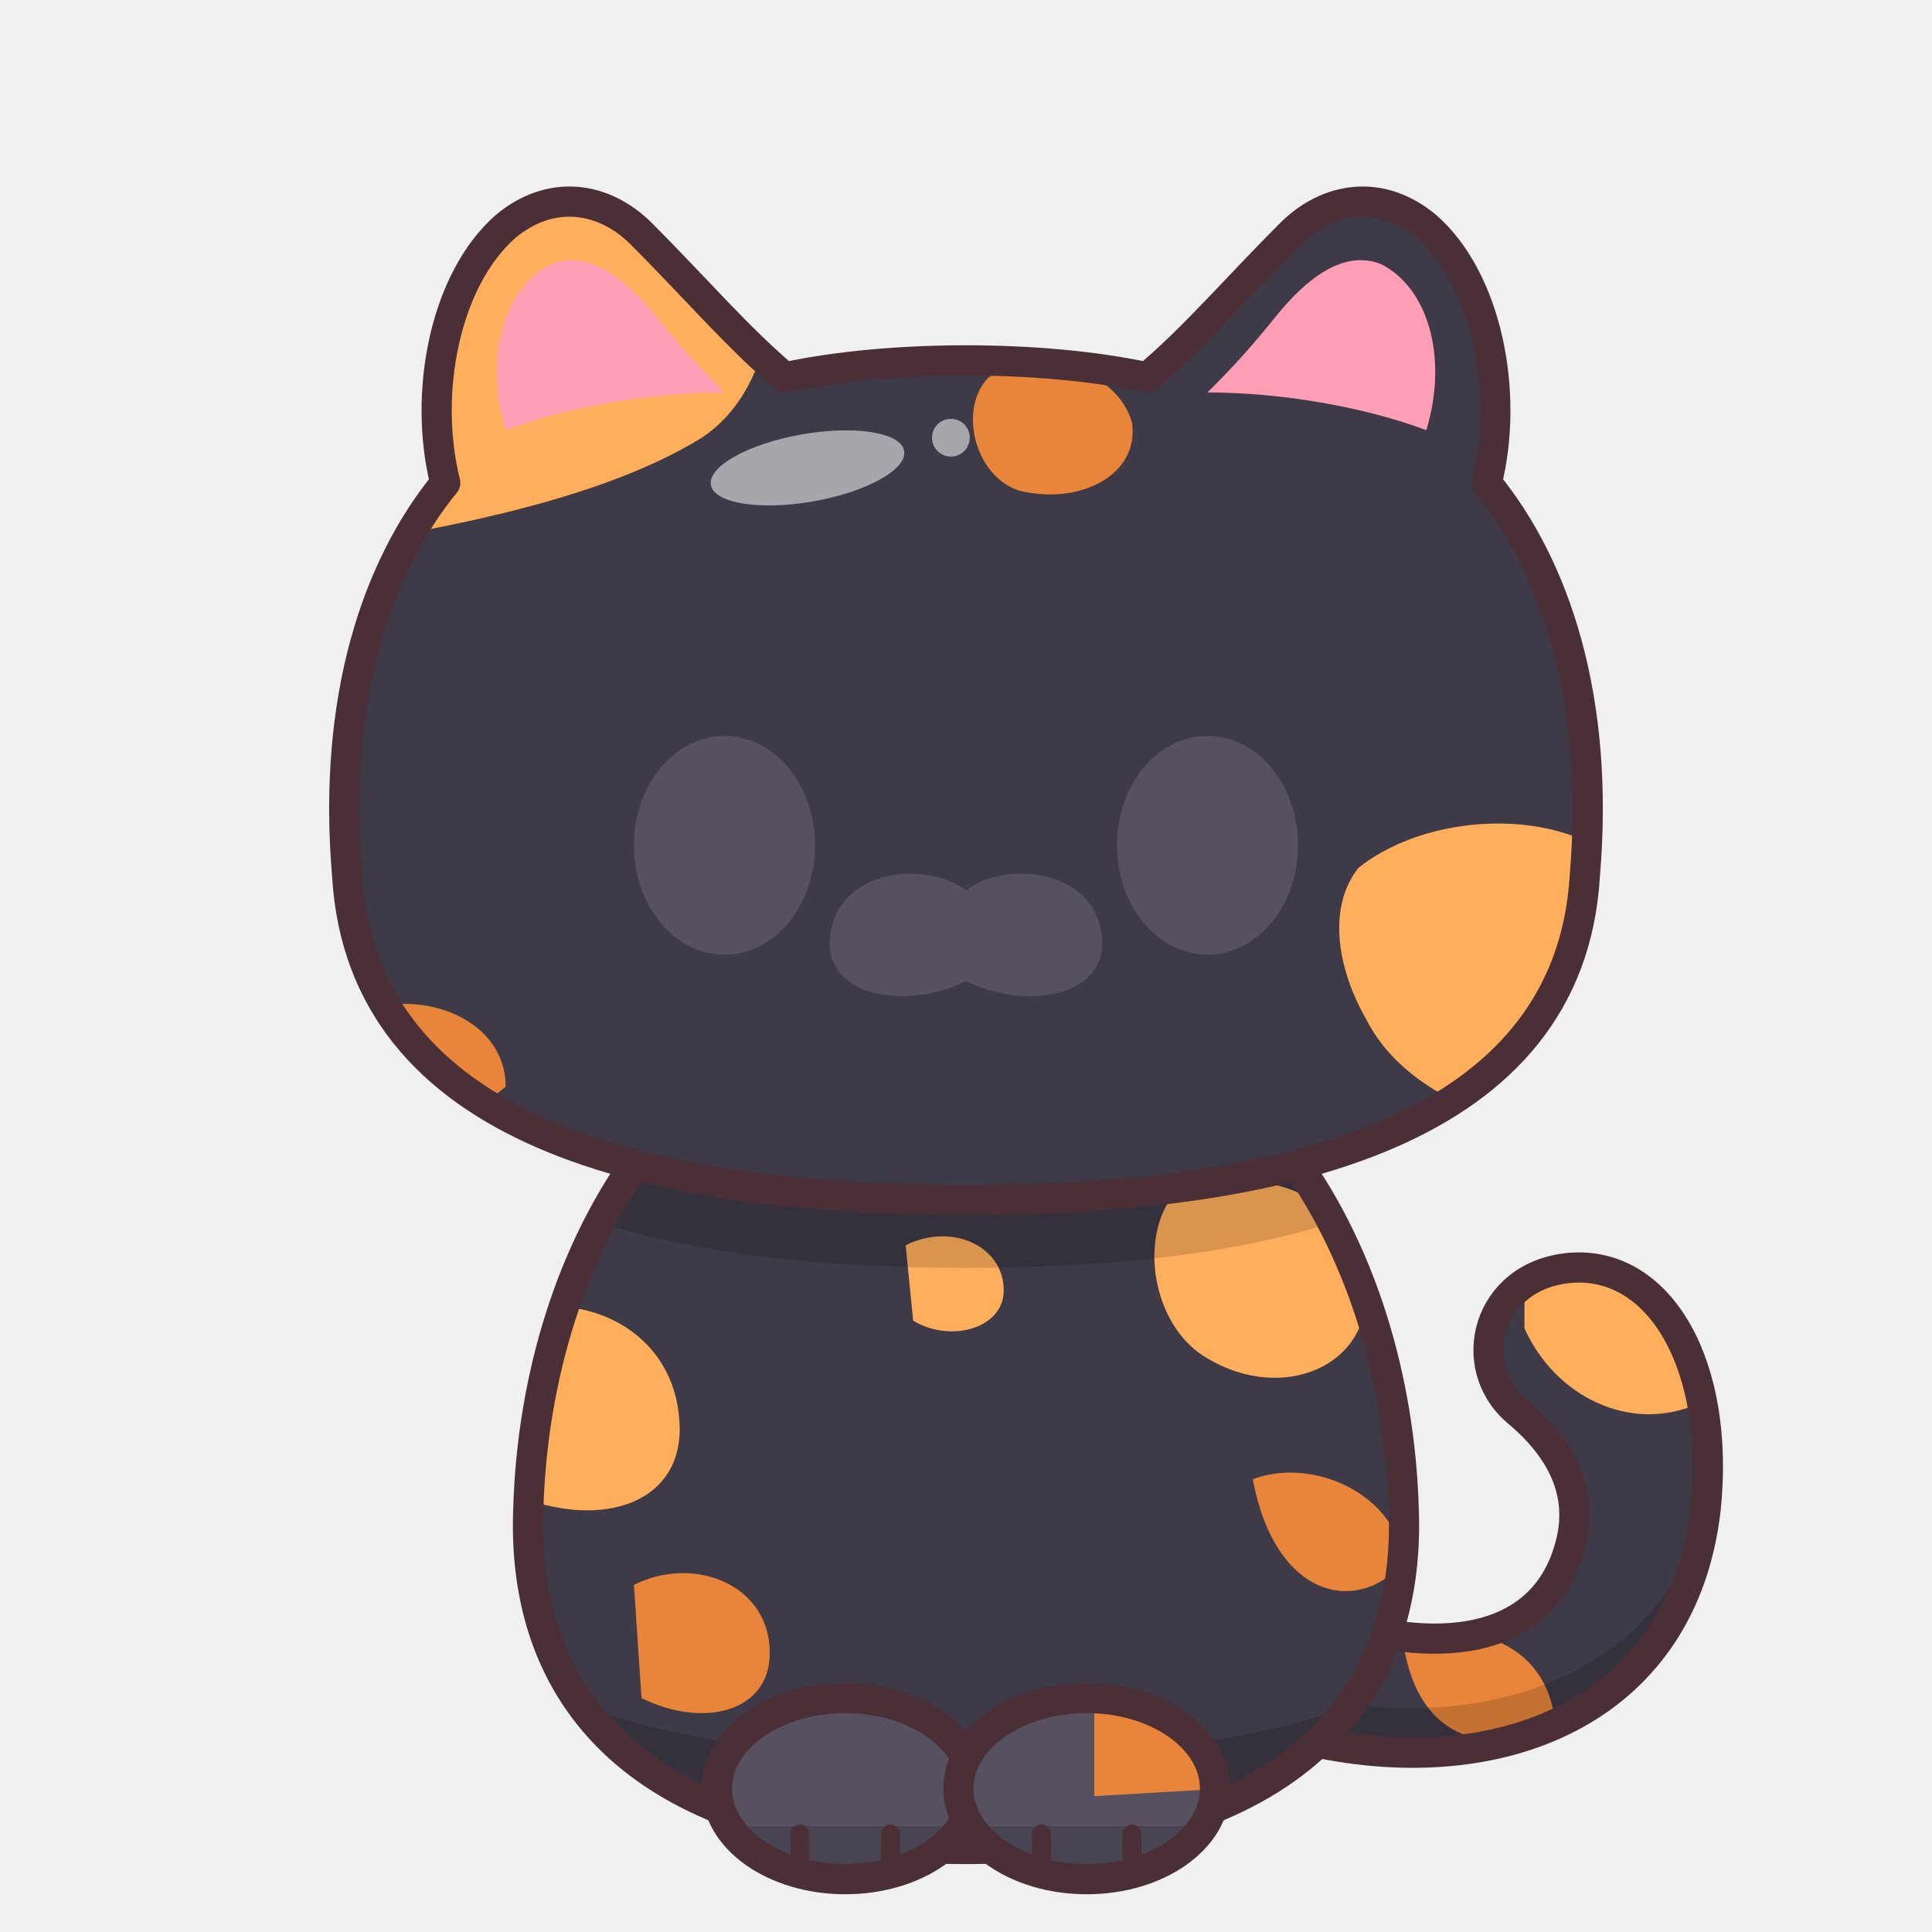
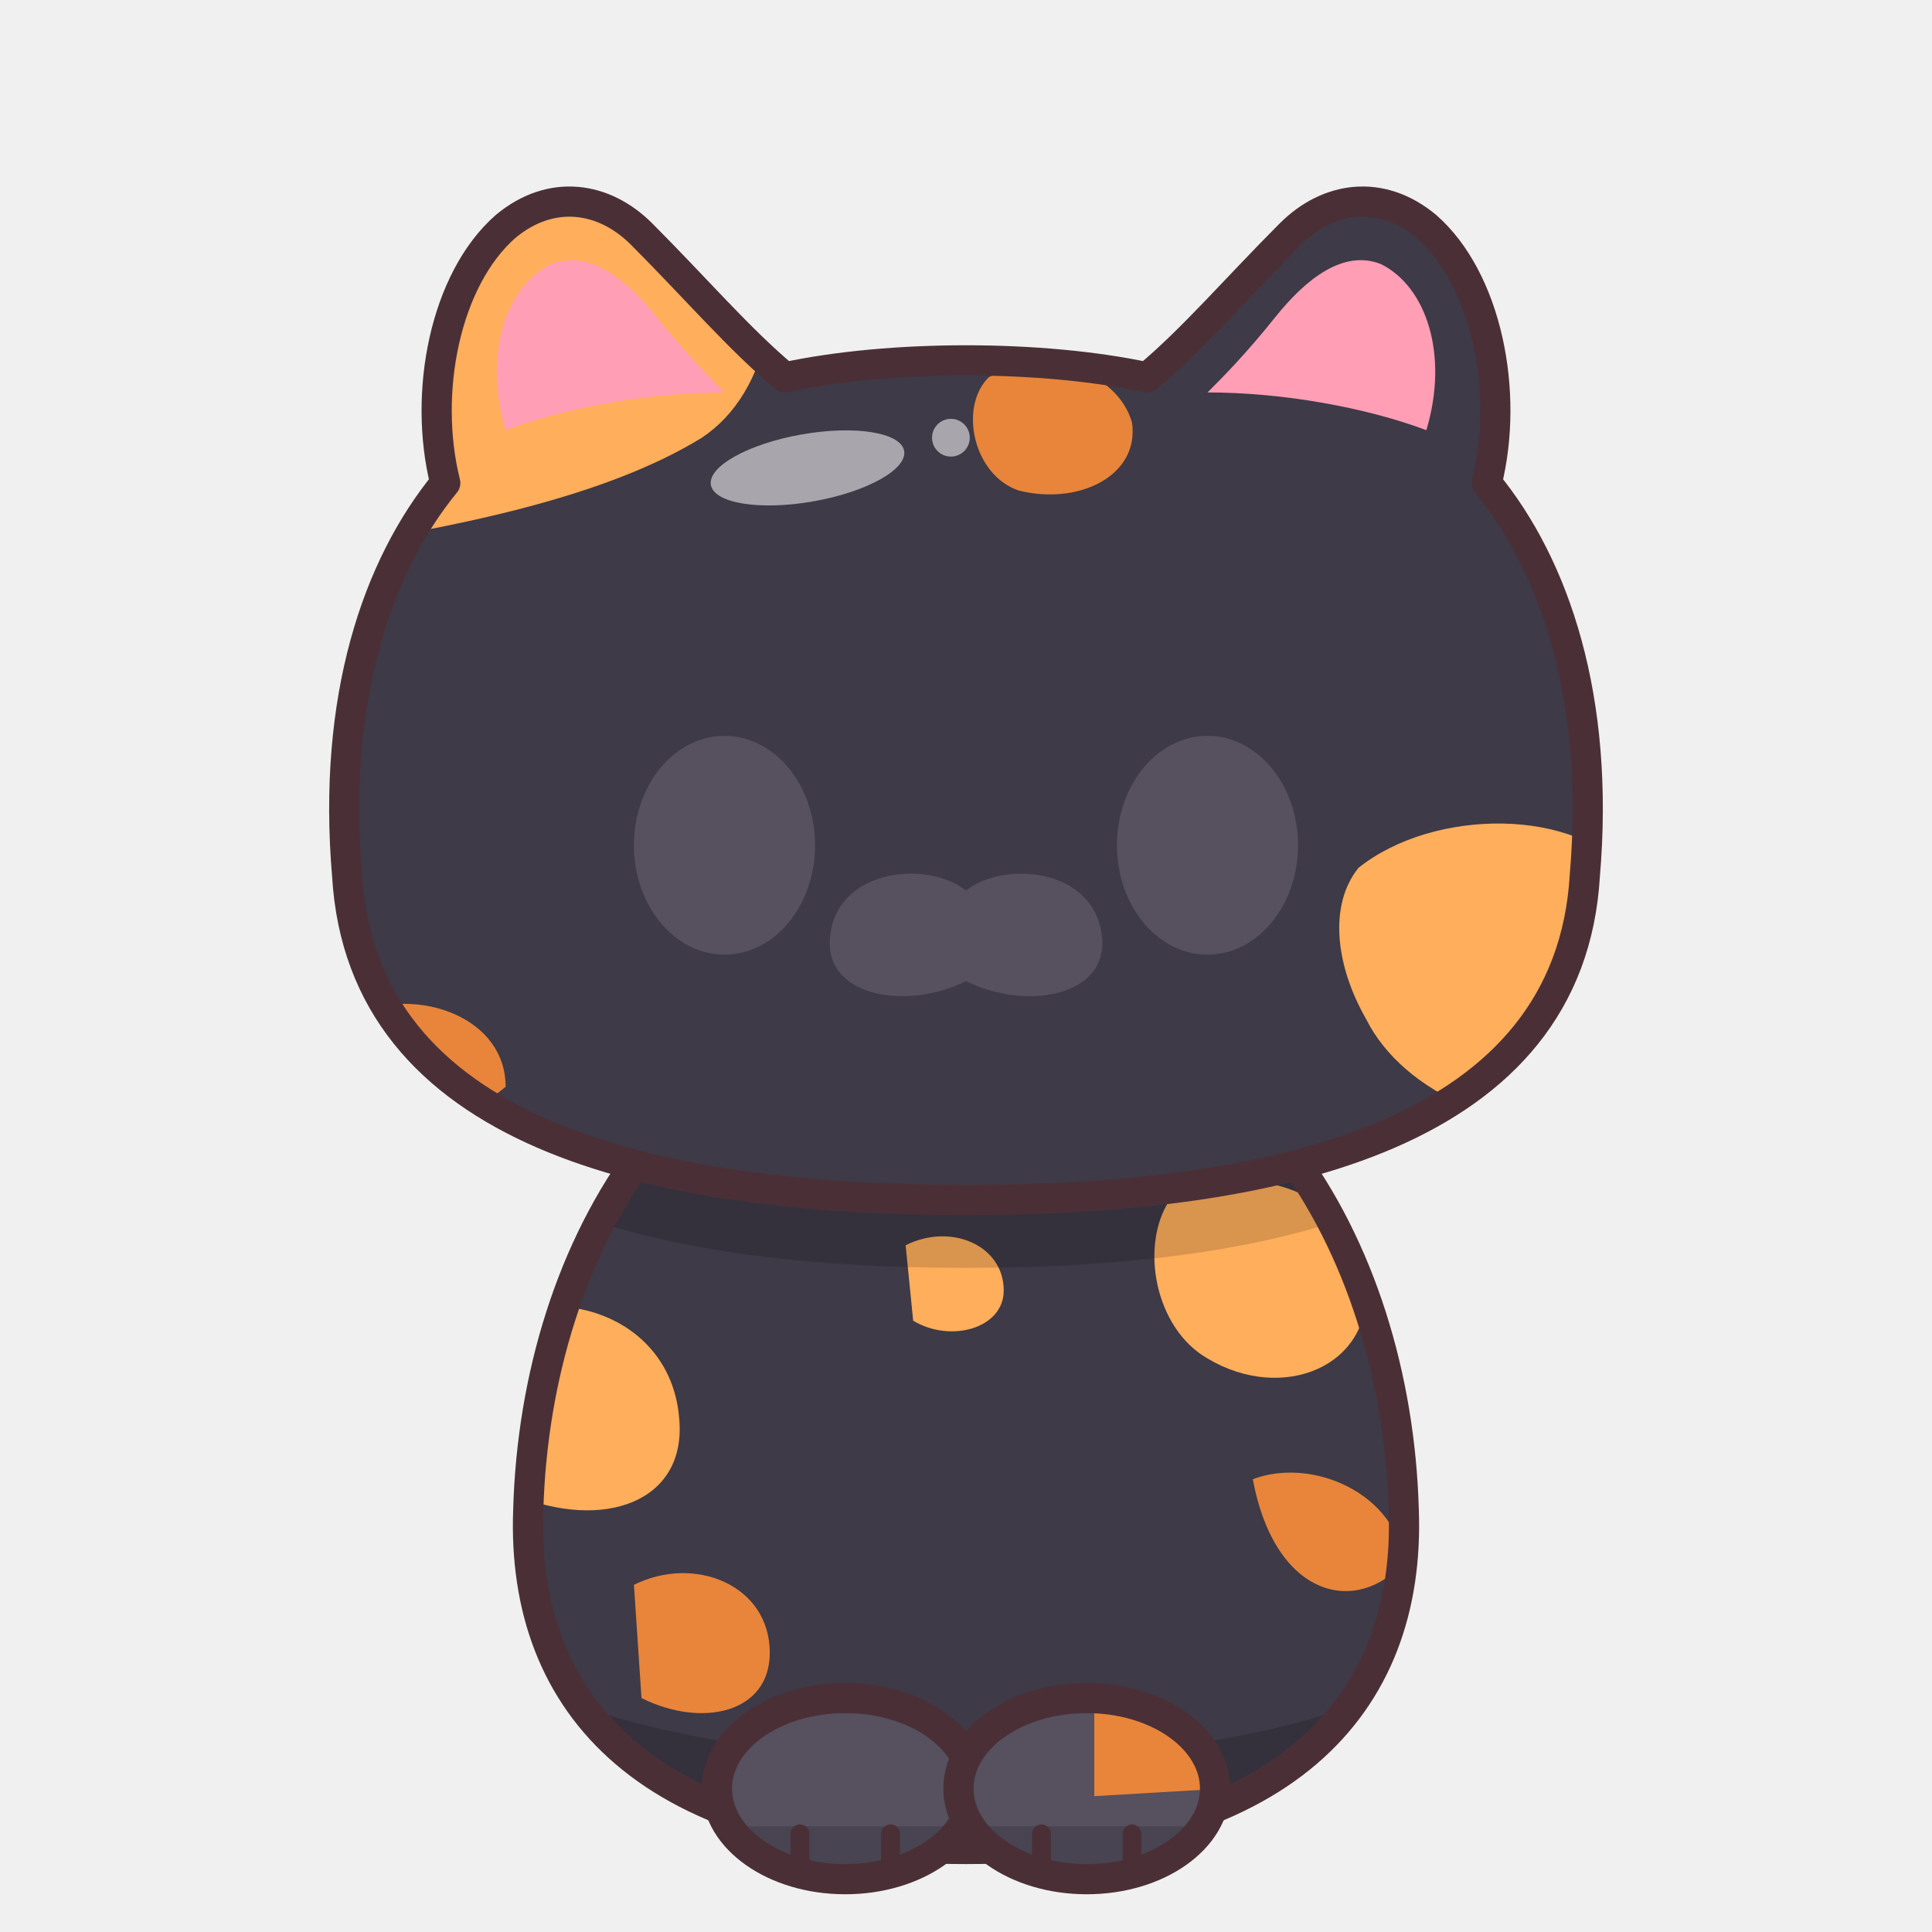
<svg xmlns="http://www.w3.org/2000/svg" viewBox="0 0 512 512" width="512" height="512">
  <defs>
    <path id="tail-shape" d="M350 462 C400 472 446 452 452 400 C456 362 440 334 416 336 C394 338 388 362 402 374 C414 384 420 396 416 410 C410 432 388 440 354 430 Z" />
    <path id="body-shape" d="M256 262 C330 262 370 330 372 400 C374 452 340 490 256 490 C172 490 138 452 140 400 C142 330 182 262 256 262 Z" />
    <ellipse id="paw-l-shape" cx="224" cy="474" rx="34" ry="24" />
    <ellipse id="paw-r-shape" cx="288" cy="474" rx="34" ry="24" />
    <path id="head-shape" d="M256 318 C172 318 96 300 92 232 C88 185 100 150 118 128 C112 104 118 74 134 60 C146 50 160 52 170 62 C184 76 196 90 208 100 C236 94 276 94 304 100 C316 90 328 76 342 62 C352 52 366 50 378 60 C394 74 400 104 394 128 C412 150 424 185 420 232 C416 300 340 318 256 318 Z" />
    <clipPath id="clip-tail">
      <use href="#tail-shape" />
    </clipPath>
    <clipPath id="clip-body">
      <use href="#body-shape" />
    </clipPath>
    <clipPath id="clip-paw-l">
      <use href="#paw-l-shape" />
    </clipPath>
    <clipPath id="clip-paw-r">
      <use href="#paw-r-shape" />
    </clipPath>
    <clipPath id="clip-head">
      <use href="#head-shape" />
    </clipPath>
  </defs>
  <g stroke-linejoin="round" stroke-linecap="round">
-     <g id="tail">
-       <use href="#tail-shape" fill="#3E3A47" />
-       <g clip-path="url(#clip-tail)">
-         <path fill="#FFAE5C" d="M404 332 C430 326 452 346 450 372 C432 380 412 370 404 352 Z" />
-         <path fill="#E8853A" d="M372 436 C390 428 410 436 412 456 C396 466 376 462 372 436 Z" />
-         <path class="shade" fill="#000" fill-opacity="0.15" d="M340 448 C392 462 440 444 452 400 L470 400 L470 500 L330 500 Z" />
-       </g>
-       <use href="#tail-shape" fill="none" stroke="#4A3036" stroke-width="8" />
-     </g>
    <g id="body">
      <use href="#body-shape" fill="#3E3A47" />
      <g clip-path="url(#clip-body)">
        <path fill="#FFAE5C" d="M130 350 C150 340 178 350 180 376 C182 398 160 406 136 396 Z" />
        <path fill="#E8853A" d="M168 420 C184 412 204 420 204 438 C204 454 186 458 170 450 Z" />
        <path fill="#FFAE5C" d="M310 318 C330 306 360 316 362 340 C364 362 340 372 320 360 C306 352 302 330 310 318 Z" />
        <path fill="#E8853A" d="M332 392 C348 386 370 396 372 414 C360 428 338 424 332 392 Z" />
        <path fill="#FFAE5C" d="M240 330 C252 324 266 330 266 342 C266 352 252 356 242 350 Z" />
        <use class="shade" href="#head-shape" fill="#000" fill-opacity="0.15" transform="translate(0 18)" />
        <path class="shade" fill="#000" fill-opacity="0.15" d="M120 432 C160 478 352 478 392 432 L400 520 L112 520 Z" />
      </g>
      <use href="#body-shape" fill="none" stroke="#4A3036" stroke-width="8" />
    </g>
    <g id="paw-l">
      <use href="#paw-l-shape" fill="#56505F" />
      <g clip-path="url(#clip-paw-l)">
        <path fill="#E8853A" d="M290 452 C306 446 324 456 324 474 L290 476 Z" />
        <rect class="shade" fill="#000" fill-opacity="0.15" x="180" y="484" width="90" height="20" />
      </g>
      <use href="#paw-l-shape" fill="none" stroke="#4A3036" stroke-width="8" />
      <path fill="none" stroke="#4A3036" stroke-width="5" d="M212 496 L212 486 M236 496 L236 486" />
    </g>
    <g id="paw-r">
      <use href="#paw-r-shape" fill="#56505F" />
      <g clip-path="url(#clip-paw-r)">
        <path fill="#E8853A" d="M290 452 C306 446 324 456 324 474 L290 476 Z" />
        <rect class="shade" fill="#000" fill-opacity="0.15" x="244" y="484" width="90" height="20" />
      </g>
      <use href="#paw-r-shape" fill="none" stroke="#4A3036" stroke-width="8" />
      <path fill="none" stroke="#4A3036" stroke-width="5" d="M276 496 L276 486 M300 496 L300 486" />
    </g>
    <g id="head">
      <use href="#head-shape" fill="#3E3A47" />
      <g clip-path="url(#clip-head)">
        <path fill="#FFAE5C" d="M80 40 L200 40 C210 76 204 104 186 116 C160 132 120 140 80 146 Z" />
        <path fill="#E8853A" d="M262 100 C276 92 296 98 300 112 C302 126 286 134 270 130 C258 126 254 108 262 100 Z" />
        <path fill="#FFAE5C" d="M360 230 C380 214 418 214 432 232 L432 300 C400 302 372 290 362 270 C354 256 352 240 360 230 Z" />
        <path fill="#E8853A" d="M96 268 C112 262 134 270 134 288 C120 300 100 298 92 290 Z" />
        <ellipse fill="#56505F" cx="192" cy="224" rx="24" ry="29" />
        <ellipse fill="#56505F" cx="320" cy="224" rx="24" ry="29" />
        <path fill="#56505F" d="M256 236 C266 228 290 230 292 248 C294 264 272 268 256 260 C240 268 218 264 220 248 C222 230 246 228 256 236 Z" />
      </g>
      <path fill="#FF9EB5" d="M134 114 C128 94 134 76 146 70 C156 66 166 74 174 84 C182 94 188 100 192 104 C172 104 150 108 134 114 Z" />
      <path fill="#FF9EB5" d="M378 114 C384 94 378 76 366 70 C356 66 346 74 338 84 C330 94 324 100 320 104 C340 104 362 108 378 114 Z" />
      <ellipse fill="#FFFFFF" fill-opacity="0.55" cx="214" cy="124" rx="26" ry="9" transform="rotate(-10 214 124)" />
      <circle fill="#FFFFFF" fill-opacity="0.55" cx="252" cy="116" r="5" />
      <use href="#head-shape" fill="none" stroke="#4A3036" stroke-width="8" />
    </g>
  </g>
</svg>
